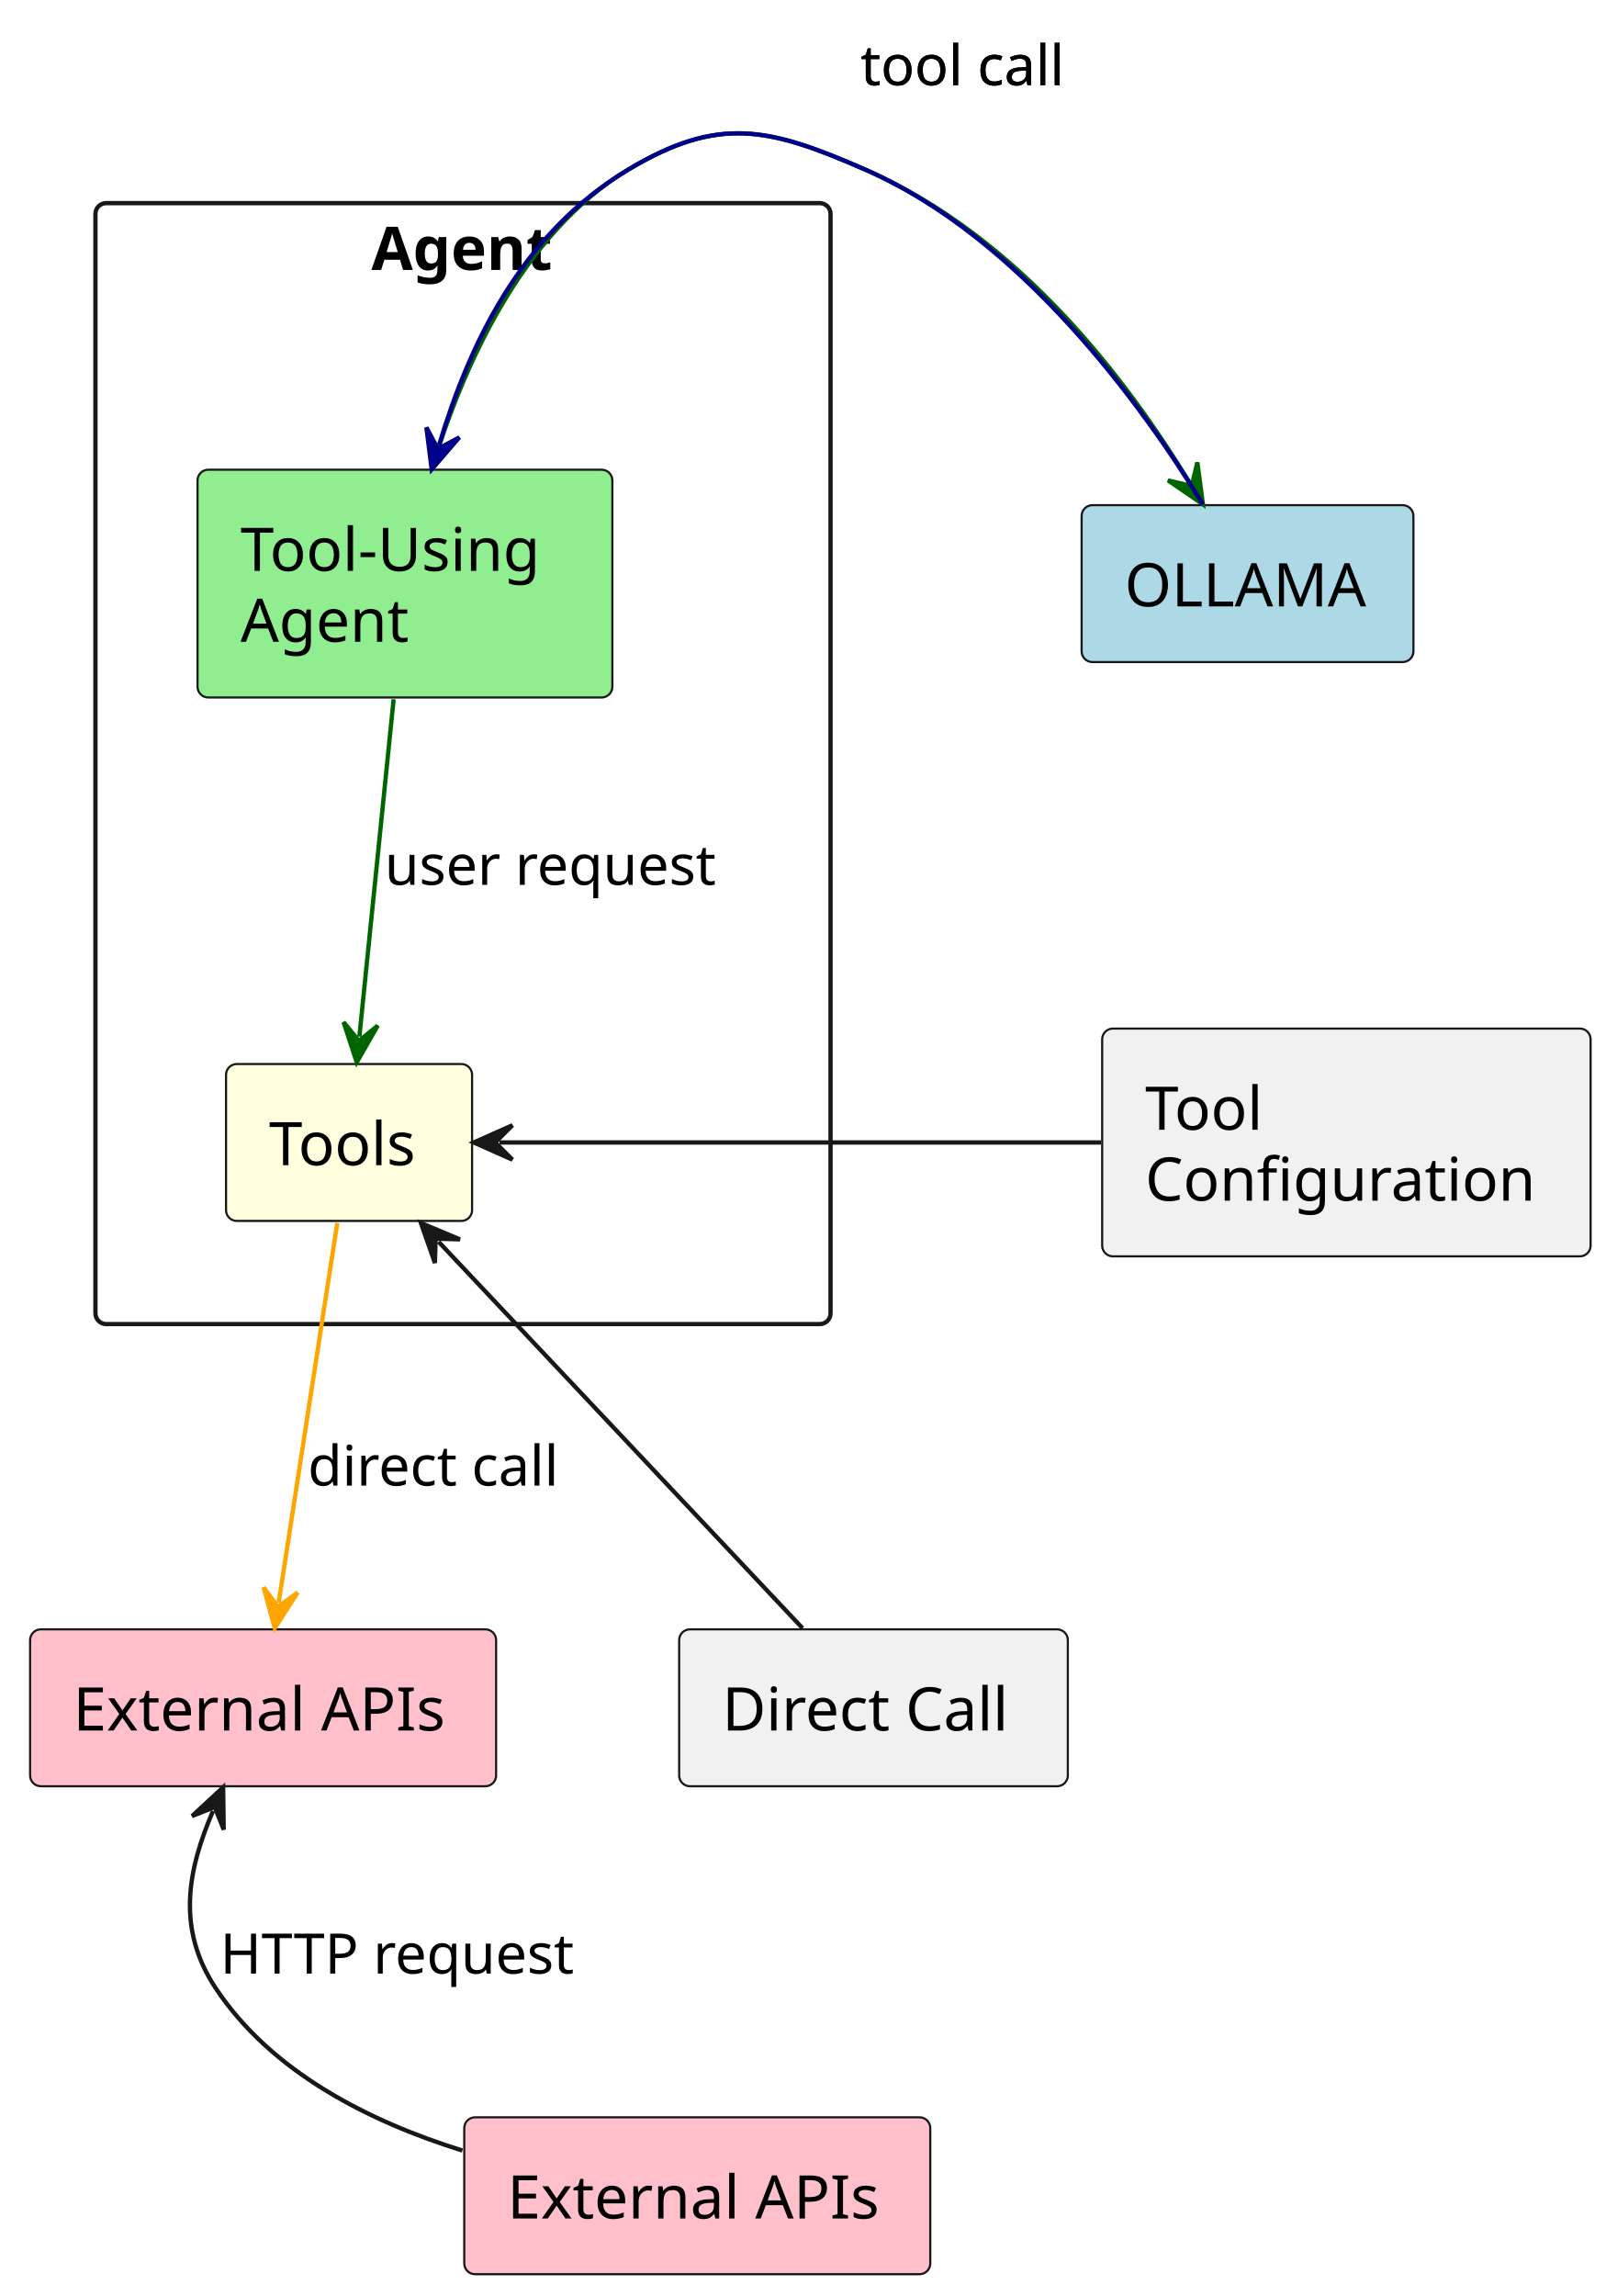
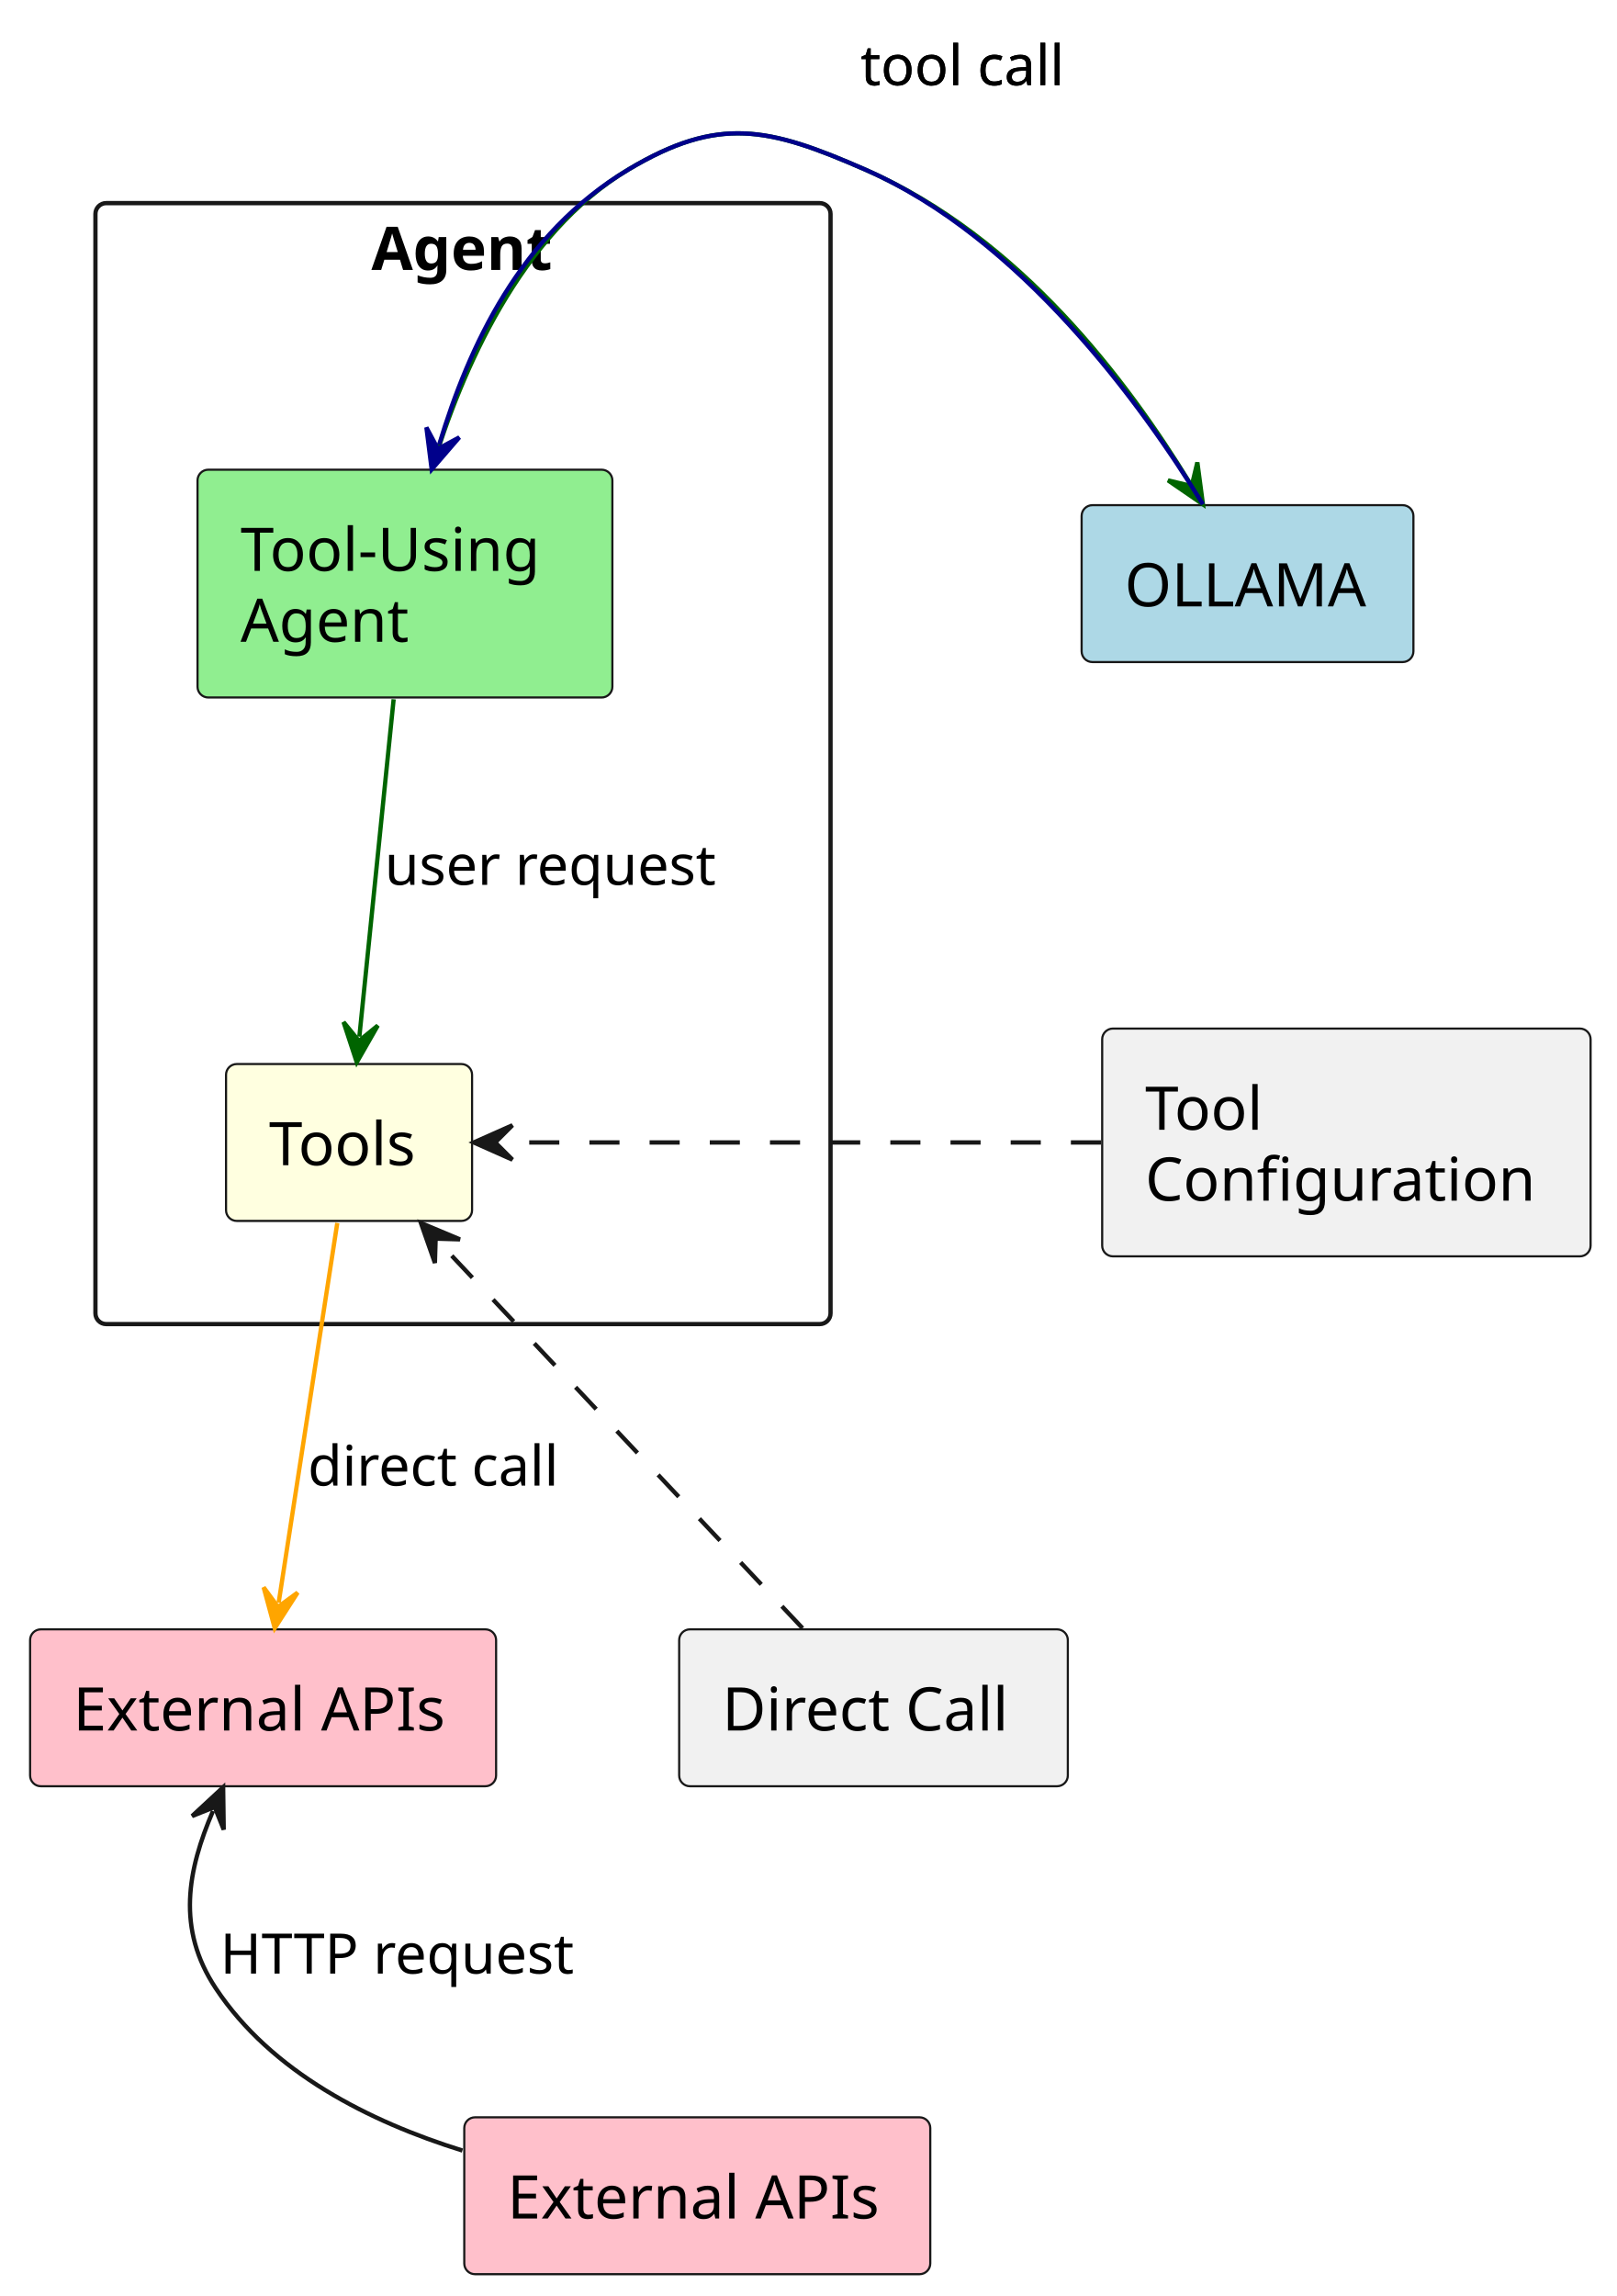
<svg xmlns="http://www.w3.org/2000/svg" contentStyleType="text/css" data-diagram-type="DESCRIPTION" height="534px" preserveAspectRatio="none" style="width:376px;height:534px;background:#FFFFFF;" version="1.1" viewBox="0 0 376 534" width="376px" zoomAndPan="magnify">
  <defs />
  <g>
    <g class="cluster" data-entity="Agent" data-source-line="2" data-uid="ent0002" id="cluster_Agent">
      <rect fill="none" height="260.71" rx="2.5" ry="2.5" style="stroke:#181818;stroke-width:1;" width="171" x="22.2" y="47.242" />
      <text fill="#000000" font-family="sans-serif" font-size="14" font-weight="bold" lengthAdjust="spacing" textLength="42.615" x="86.392" y="62.777">Agent</text>
    </g>
    <g class="entity" data-entity="ToolAgent" data-source-line="3" data-uid="ent0003" id="entity_ToolAgent">
      <rect fill="#90EE90" height="52.977" rx="2.5" ry="2.5" style="stroke:#181818;stroke-width:0.5;" width="96.501" x="45.95" y="109.242" />
      <text fill="#000000" font-family="sans-serif" font-size="14" lengthAdjust="spacing" textLength="76.501" x="55.95" y="132.777">Tool-Using</text>
      <text fill="#000000" font-family="sans-serif" font-size="14" lengthAdjust="spacing" textLength="40.113" x="55.95" y="149.266">Agent</text>
    </g>
    <g class="entity" data-entity="Tools" data-source-line="4" data-uid="ent0004" id="entity_Tools">
      <rect fill="#FFFFE0" height="36.488" rx="2.5" ry="2.5" style="stroke:#181818;stroke-width:0.5;" width="57.235" x="52.58" y="247.472" />
      <text fill="#000000" font-family="sans-serif" font-size="14" lengthAdjust="spacing" textLength="37.235" x="62.58" y="271.007">Tools</text>
    </g>
    <g class="entity" data-entity="OLLAMA" data-source-line="11" data-uid="ent0006" id="entity_OLLAMA">
      <rect fill="#ADD8E6" height="36.488" rx="2.5" ry="2.5" style="stroke:#181818;stroke-width:0.5;" width="77.183" x="251.61" y="117.492" />
      <text fill="#000000" font-family="sans-serif" font-size="14" lengthAdjust="spacing" textLength="57.183" x="261.61" y="141.027">OLLAMA</text>
    </g>
    <g class="entity" data-entity="ExtLeft" data-source-line="12" data-uid="ent0007" id="entity_ExtLeft">
      <rect fill="#FFC0CB" height="36.488" rx="2.5" ry="2.5" style="stroke:#181818;stroke-width:0.5;" width="108.402" x="7" y="378.952" />
      <text fill="#000000" font-family="sans-serif" font-size="14" lengthAdjust="spacing" textLength="88.402" x="17" y="402.487">External APIs</text>
    </g>
    <g class="entity" data-entity="ExtRight" data-source-line="13" data-uid="ent0008" id="entity_ExtRight">
      <rect fill="#FFC0CB" height="36.488" rx="2.5" ry="2.5" style="stroke:#181818;stroke-width:0.5;" width="108.402" x="108" y="492.442" />
      <text fill="#000000" font-family="sans-serif" font-size="14" lengthAdjust="spacing" textLength="88.402" x="118" y="515.977">External APIs</text>
    </g>
    <g class="entity" data-entity="ToolConf" data-source-line="15" data-uid="ent0009" id="entity_ToolConf">
      <rect fill="#F1F1F1" height="52.977" rx="2.5" ry="2.5" style="stroke:#181818;stroke-width:0.5;" width="113.618" x="256.39" y="239.222" />
      <text fill="#000000" font-family="sans-serif" font-size="14" lengthAdjust="spacing" textLength="30.099" x="266.39" y="262.757">Tool</text>
      <text fill="#000000" font-family="sans-serif" font-size="14" lengthAdjust="spacing" textLength="93.618" x="266.39" y="279.246">Configuration</text>
    </g>
    <g class="entity" data-entity="DirectCall" data-source-line="16" data-uid="ent0010" id="entity_DirectCall">
      <rect fill="#F1F1F1" height="36.488" rx="2.5" ry="2.5" style="stroke:#181818;stroke-width:0.5;" width="90.41" x="157.99" y="378.952" />
      <text fill="#000000" font-family="sans-serif" font-size="14" lengthAdjust="spacing" textLength="70.41" x="167.99" y="402.487">Direct Call</text>
    </g>
    <g class="link" data-entity-1="ToolAgent" data-entity-2="Tools" data-source-line="7" data-uid="lnk5" id="link_ToolAgent_Tools">
      <path d="M91.57,162.632 C89.02,187.762 85.816,219.233 83.596,241.103" fill="none" id="ToolAgent-to-Tools" style="stroke:#006400;stroke-width:1;" />
      <polygon fill="#006400" points="82.99,247.072,87.879,238.522,83.495,242.098,79.919,237.714,82.99,247.072" style="stroke:#006400;stroke-width:1;" />
      <text fill="#000000" font-family="sans-serif" font-size="13" lengthAdjust="spacing" textLength="78.914" x="89.48" y="205.791">user request</text>
    </g>
    <g class="link" data-entity-1="Tools" data-entity-2="ExtLeft" data-source-line="34" data-uid="lnk24" id="link_Tools_ExtLeft">
      <path d="M78.46,284.442 C74.63,309.242 68.635,348.072 64.825,372.752" fill="none" id="Tools-to-ExtLeft" style="stroke:#FFA500;stroke-width:1;" />
      <polygon fill="#FFA500" points="63.91,378.682,69.236,370.398,64.673,373.741,61.33,369.177,63.91,378.682" style="stroke:#FFA500;stroke-width:1;" />
      <text fill="#000000" font-family="sans-serif" font-size="13" lengthAdjust="spacing" textLength="61.49" x="71.6" y="345.521">direct call</text>
    </g>
    <g class="link" data-entity-1="ExtLeft" data-entity-2="ExtRight" data-source-line="35" data-uid="lnk26" id="link_ExtLeft_ExtRight">
      <path d="M49.545,421.196 C43.635,434.976 41,448.582 50.2,462.442 C63.15,481.962 85.93,493.442 107.57,500.172" fill="none" id="ExtLeft-backto-ExtRight" style="stroke:#181818;stroke-width:1;" />
      <polygon fill="#181818" points="51.91,415.682,44.686,422.377,49.939,420.277,52.039,425.53,51.91,415.682" style="stroke:#181818;stroke-width:1;" />
      <text fill="#000000" font-family="sans-serif" font-size="13" lengthAdjust="spacing" textLength="84.836" x="51.2" y="459.01">HTTP request</text>
    </g>
    <g class="link" data-entity-1="ToolAgent" data-entity-2="OLLAMA" data-source-line="29" data-uid="lnk19" id="link_ToolAgent_OLLAMA">
      <path d="M100.42,109.182 C107.35,86.212 121.07,54.402 146.2,39.412 C167.19,26.892 178.81,29.612 201.2,39.412 C237.49,55.292 262.43,88.969 276.69,112.189" fill="none" id="ToolAgent-to-OLLAMA" style="stroke:#006400;stroke-width:1;" />
      <polygon fill="#006400" points="279.83,117.302,278.529,107.54,277.213,113.041,271.712,111.726,279.83,117.302" style="stroke:#006400;stroke-width:1;" />
      <text fill="#000000" font-family="sans-serif" font-size="13" lengthAdjust="spacing" textLength="50.058" x="200.2" y="19.811">tool call</text>
    </g>
    <g class="link" data-entity-1="ToolAgent" data-entity-2="OLLAMA" data-source-line="30" data-uid="lnk21" id="link_ToolAgent_OLLAMA">
      <path d="M102.153,103.438 C109.083,80.468 121.07,54.402 146.2,39.412 C167.19,26.892 178.81,29.612 201.2,39.412 C237.49,55.292 265.57,94.082 279.83,117.302" fill="none" id="ToolAgent-backto-OLLAMA" style="stroke:#00008B;stroke-width:1;" />
      <polygon fill="#00008B" points="100.42,109.182,106.849,101.721,101.864,104.395,99.19,99.41,100.42,109.182" style="stroke:#00008B;stroke-width:1;" />
      <text fill="#000000" font-family="sans-serif" font-size="13" lengthAdjust="spacing" textLength="50.058" x="200.2" y="19.811">tool call</text>
    </g>
    <g class="link" data-entity-1="ToolConf" data-entity-2="Tools" data-source-line="31" data-uid="lnk22" id="link_ToolConf_Tools">
-       <path d="M256.11,265.712 C207.47,265.712 164.84,265.712 116.2,265.712" fill="none" id="ToolConf-to-Tools" style="stroke:#181818;stroke-width:1;" />
+       <path d="M256.11,265.712 C207.47,265.712 164.84,265.712 116.2,265.712" fill="none" id="ToolConf-to-Tools" style="stroke:#181818;stroke-width:1;stroke-dasharray:7,7;" />
      <polygon fill="#181818" points="110.2,265.712,119.2,269.712,115.2,265.712,119.2,261.712,110.2,265.712" style="stroke:#181818;stroke-width:1;" />
    </g>
    <g class="link" data-entity-1="DirectCall" data-entity-2="Tools" data-source-line="32" data-uid="lnk23" id="link_DirectCall_Tools">
-       <path d="M186.69,378.682 C163.44,354.002 125.384,313.61 102.024,288.81" fill="none" id="DirectCall-to-Tools" style="stroke:#181818;stroke-width:1;" />
+       <path d="M186.69,378.682 C163.44,354.002 125.384,313.61 102.024,288.81" fill="none" id="DirectCall-to-Tools" style="stroke:#181818;stroke-width:1;stroke-dasharray:7,7;" />
      <polygon fill="#181818" points="97.91,284.442,101.169,293.736,101.338,288.082,106.993,288.251,97.91,284.442" style="stroke:#181818;stroke-width:1;" />
    </g>
  </g>
</svg>
